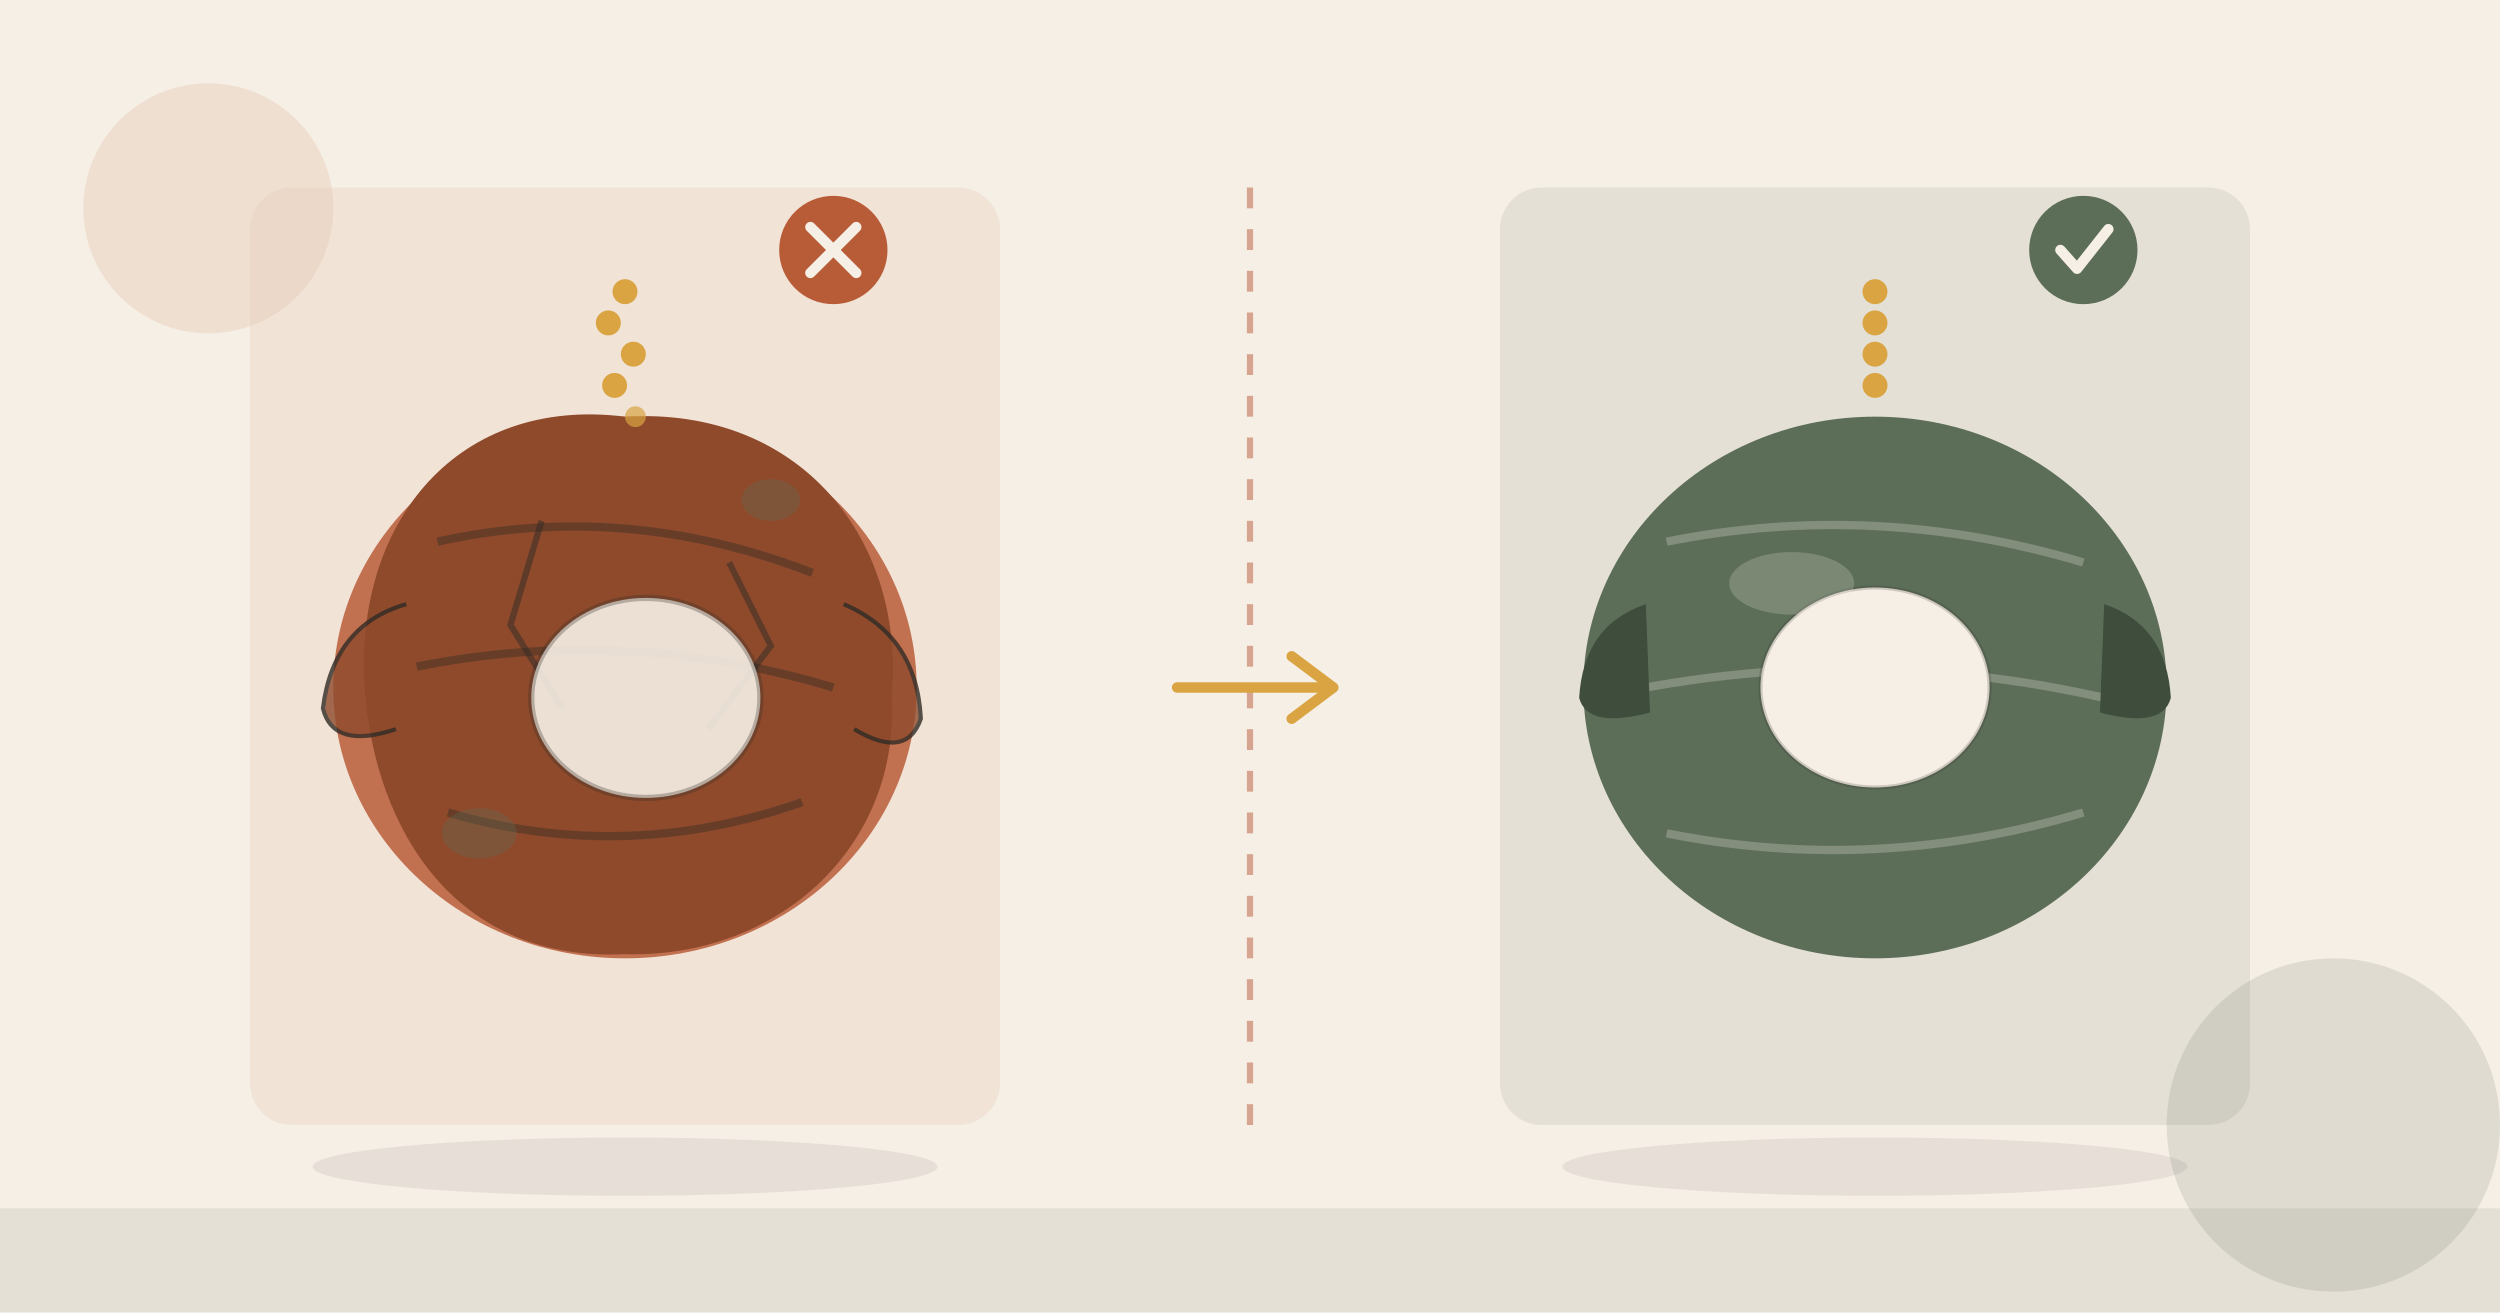
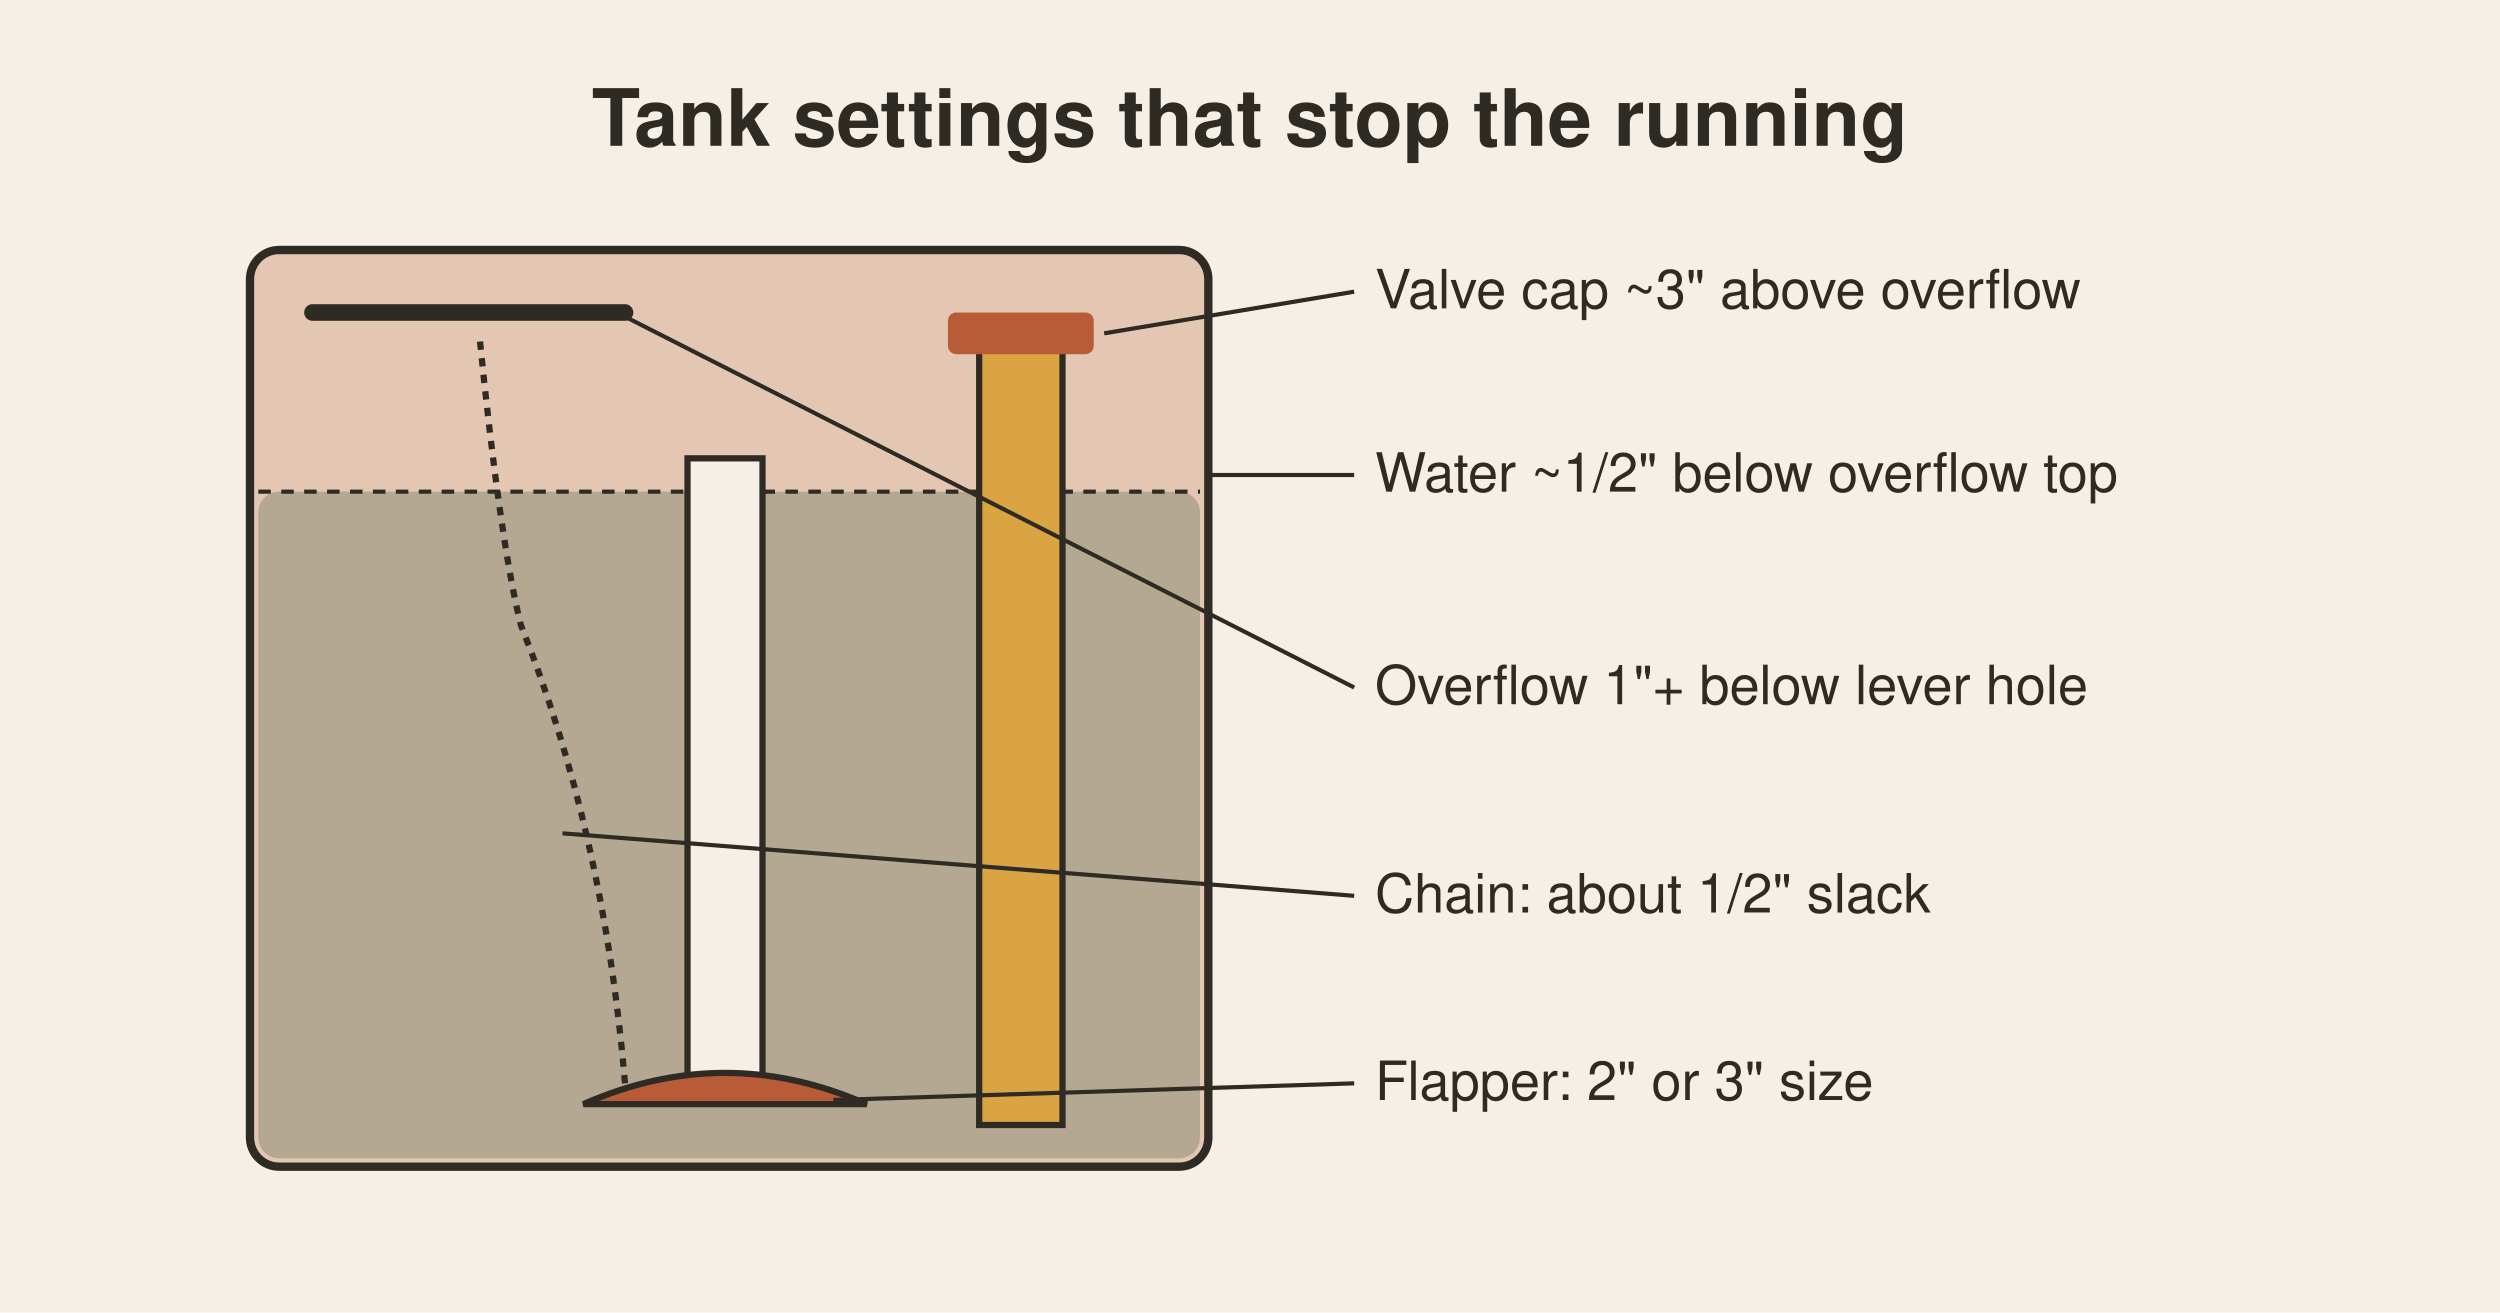
<svg xmlns="http://www.w3.org/2000/svg" viewBox="0 0 1200 630">
-   <rect x="0" y="0" width="1200" height="630" fill="#F6EFE6" />
-   <circle cx="100" cy="100" r="60" fill="#E4C7B2" opacity="0.4" />
-   <circle cx="1120" cy="540" r="80" fill="#5C6E58" opacity="0.15" />
-   <rect x="0" y="580" width="1200" height="50" fill="#5C6E58" opacity="0.12" />
-   <line x1="600" y1="90" x2="600" y2="540" stroke="#B85C38" stroke-width="3" stroke-dasharray="10 10" opacity="0.5" />
-   <g>
-     <rect x="120" y="90" width="360" height="450" rx="20" fill="#E4C7B2" opacity="0.3" />
-     <ellipse cx="300" cy="330" rx="140" ry="130" fill="#B85C38" opacity="0.85" />
-     <path d="M 175 330              C 170 250, 220 190, 300 200              C 385 195, 435 260, 428 335              C 432 405, 375 460, 300 458              C 220 462, 180 400, 175 330 Z" fill="#8f4a2c" />
-     <path d="M 210 260 Q 300 240 390 275" stroke="#2E2A24" stroke-width="4" fill="none" opacity="0.4" />
-     <path d="M 200 320 Q 300 300 400 330" stroke="#2E2A24" stroke-width="4" fill="none" opacity="0.4" />
-     <path d="M 215 390 Q 300 415 385 385" stroke="#2E2A24" stroke-width="4" fill="none" opacity="0.4" />
-     <path d="M 260 250 L 245 300 L 270 340" stroke="#2E2A24" stroke-width="3" fill="none" opacity="0.5" />
-     <path d="M 350 270 L 370 310 L 340 350" stroke="#2E2A24" stroke-width="3" fill="none" opacity="0.5" />
-     <ellipse cx="310" cy="335" rx="55" ry="48" fill="#F6EFE6" opacity="0.9" />
-     <ellipse cx="310" cy="335" rx="55" ry="48" fill="none" stroke="#2E2A24" stroke-width="3" opacity="0.3" />
-     <ellipse cx="230" cy="400" rx="18" ry="12" fill="#5C6E58" opacity="0.3" />
-     <ellipse cx="370" cy="240" rx="14" ry="10" fill="#5C6E58" opacity="0.3" />
-     <path d="M 195 290 Q 160 300 155 340 Q 160 360 190 350" fill="#8f4a2c" stroke="#2E2A24" stroke-width="2" opacity="0.8" />
-     <path d="M 405 290 Q 440 305 442 345 Q 435 365 410 350" fill="#8f4a2c" stroke="#2E2A24" stroke-width="2" opacity="0.8" />
-     <circle cx="300" cy="140" r="6" fill="#D9A441" />
-     <circle cx="292" cy="155" r="6" fill="#D9A441" />
-     <circle cx="304" cy="170" r="6" fill="#D9A441" />
-     <circle cx="295" cy="185" r="6" fill="#D9A441" />
-     <circle cx="305" cy="200" r="5" fill="#D9A441" opacity="0.7" />
-     <g transform="translate(400,120)">
-       <circle cx="0" cy="0" r="26" fill="#B85C38" />
-       <line x1="-11" y1="-11" x2="11" y2="11" stroke="#F6EFE6" stroke-width="5" stroke-linecap="round" />
-       <line x1="11" y1="-11" x2="-11" y2="11" stroke="#F6EFE6" stroke-width="5" stroke-linecap="round" />
-     </g>
+   <rect width="1200" height="630" fill="#F6EFE6" />
+   <text x="600" y="70" font-family="Helvetica, Arial, sans-serif" font-size="38" font-weight="bold" fill="#2E2A24" text-anchor="middle">Tank settings that stop the running</text>
+   <rect x="120" y="120" width="460" height="440" rx="14" fill="#E4C7B2" stroke="#2E2A24" stroke-width="4" />
+   <rect x="124" y="236" width="452" height="320" rx="10" fill="#5C6E58" fill-opacity="0.35" />
+   <line x1="124" y1="236" x2="576" y2="236" stroke="#2E2A24" stroke-width="2" stroke-dasharray="6 5" />
+   <rect x="330" y="220" width="36" height="300" fill="#F6EFE6" stroke="#2E2A24" stroke-width="3" />
+   <rect x="470" y="160" width="40" height="380" fill="#D9A441" stroke="#2E2A24" stroke-width="3" />
+   <rect x="455" y="150" width="70" height="20" rx="4" fill="#B85C38" />
+   <path d="M280 530 Q348 500 416 530 Z" fill="#B85C38" stroke="#2E2A24" stroke-width="3" />
+   <path d="M300 520 Q290 400 250 300 Q240 260 230 160" fill="none" stroke="#2E2A24" stroke-width="3" stroke-dasharray="4 4" />
+   <line x1="150" y1="150" x2="300" y2="150" stroke="#2E2A24" stroke-width="8" stroke-linecap="round" />
+   <g stroke="#2E2A24" stroke-width="2">
+     <line x1="580" y1="228" x2="650" y2="228" />
+     <line x1="530" y1="160" x2="650" y2="140" />
+     <line x1="300" y1="152" x2="650" y2="330" />
+     <line x1="270" y1="400" x2="650" y2="430" />
+     <line x1="400" y1="528" x2="650" y2="520" />
  </g>
-   <g>
-     <rect x="720" y="90" width="360" height="450" rx="20" fill="#5C6E58" opacity="0.12" />
-     <ellipse cx="900" cy="330" rx="140" ry="130" fill="#5C6E58" />
-     <path d="M 800 260 Q 900 240 1000 270" stroke="#F6EFE6" stroke-width="4" fill="none" opacity="0.25" />
-     <path d="M 790 330 Q 900 310 1010 335" stroke="#F6EFE6" stroke-width="4" fill="none" opacity="0.25" />
-     <path d="M 800 400 Q 900 420 1000 390" stroke="#F6EFE6" stroke-width="4" fill="none" opacity="0.25" />
-     <ellipse cx="900" cy="330" rx="55" ry="48" fill="#F6EFE6" />
-     <ellipse cx="900" cy="330" rx="55" ry="48" fill="none" stroke="#2E2A24" stroke-width="2" opacity="0.2" />
-     <path d="M 790 290 Q 760 300 758 335 Q 762 350 792 342" fill="#3f4d3d" />
-     <path d="M 1010 290 Q 1040 300 1042 335 Q 1038 350 1008 342" fill="#3f4d3d" />
-     <circle cx="900" cy="140" r="6" fill="#D9A441" />
-     <circle cx="900" cy="155" r="6" fill="#D9A441" />
-     <circle cx="900" cy="170" r="6" fill="#D9A441" />
-     <circle cx="900" cy="185" r="6" fill="#D9A441" />
-     <ellipse cx="860" cy="280" rx="30" ry="15" fill="#F6EFE6" opacity="0.2" />
-     <g transform="translate(1000,120)">
-       <circle cx="0" cy="0" r="26" fill="#5C6E58" />
-       <path d="M -11 0 L -3 9 L 12 -10" stroke="#F6EFE6" stroke-width="5" fill="none" stroke-linecap="round" stroke-linejoin="round" />
-     </g>
+   <g font-family="Helvetica, Arial, sans-serif" font-size="26" fill="#2E2A24">
+     <text x="660" y="236">Water ~1/2" below overflow top</text>
+     <text x="660" y="148">Valve cap ~3" above overflow</text>
+     <text x="660" y="338">Overflow 1"+ below lever hole</text>
+     <text x="660" y="438">Chain: about 1/2" slack</text>
+     <text x="660" y="528">Flapper: 2" or 3" size</text>
  </g>
-   <g transform="translate(600,330)">
-     <path d="M -35 0 L 35 0" stroke="#D9A441" stroke-width="5" stroke-linecap="round" />
-     <path d="M 20 -15 L 40 0 L 20 15" fill="none" stroke="#D9A441" stroke-width="5" stroke-linecap="round" stroke-linejoin="round" />
-   </g>
-   <ellipse cx="300" cy="560" rx="150" ry="14" fill="#2E2A24" opacity="0.08" />
-   <ellipse cx="900" cy="560" rx="150" ry="14" fill="#2E2A24" opacity="0.08" />
</svg>
